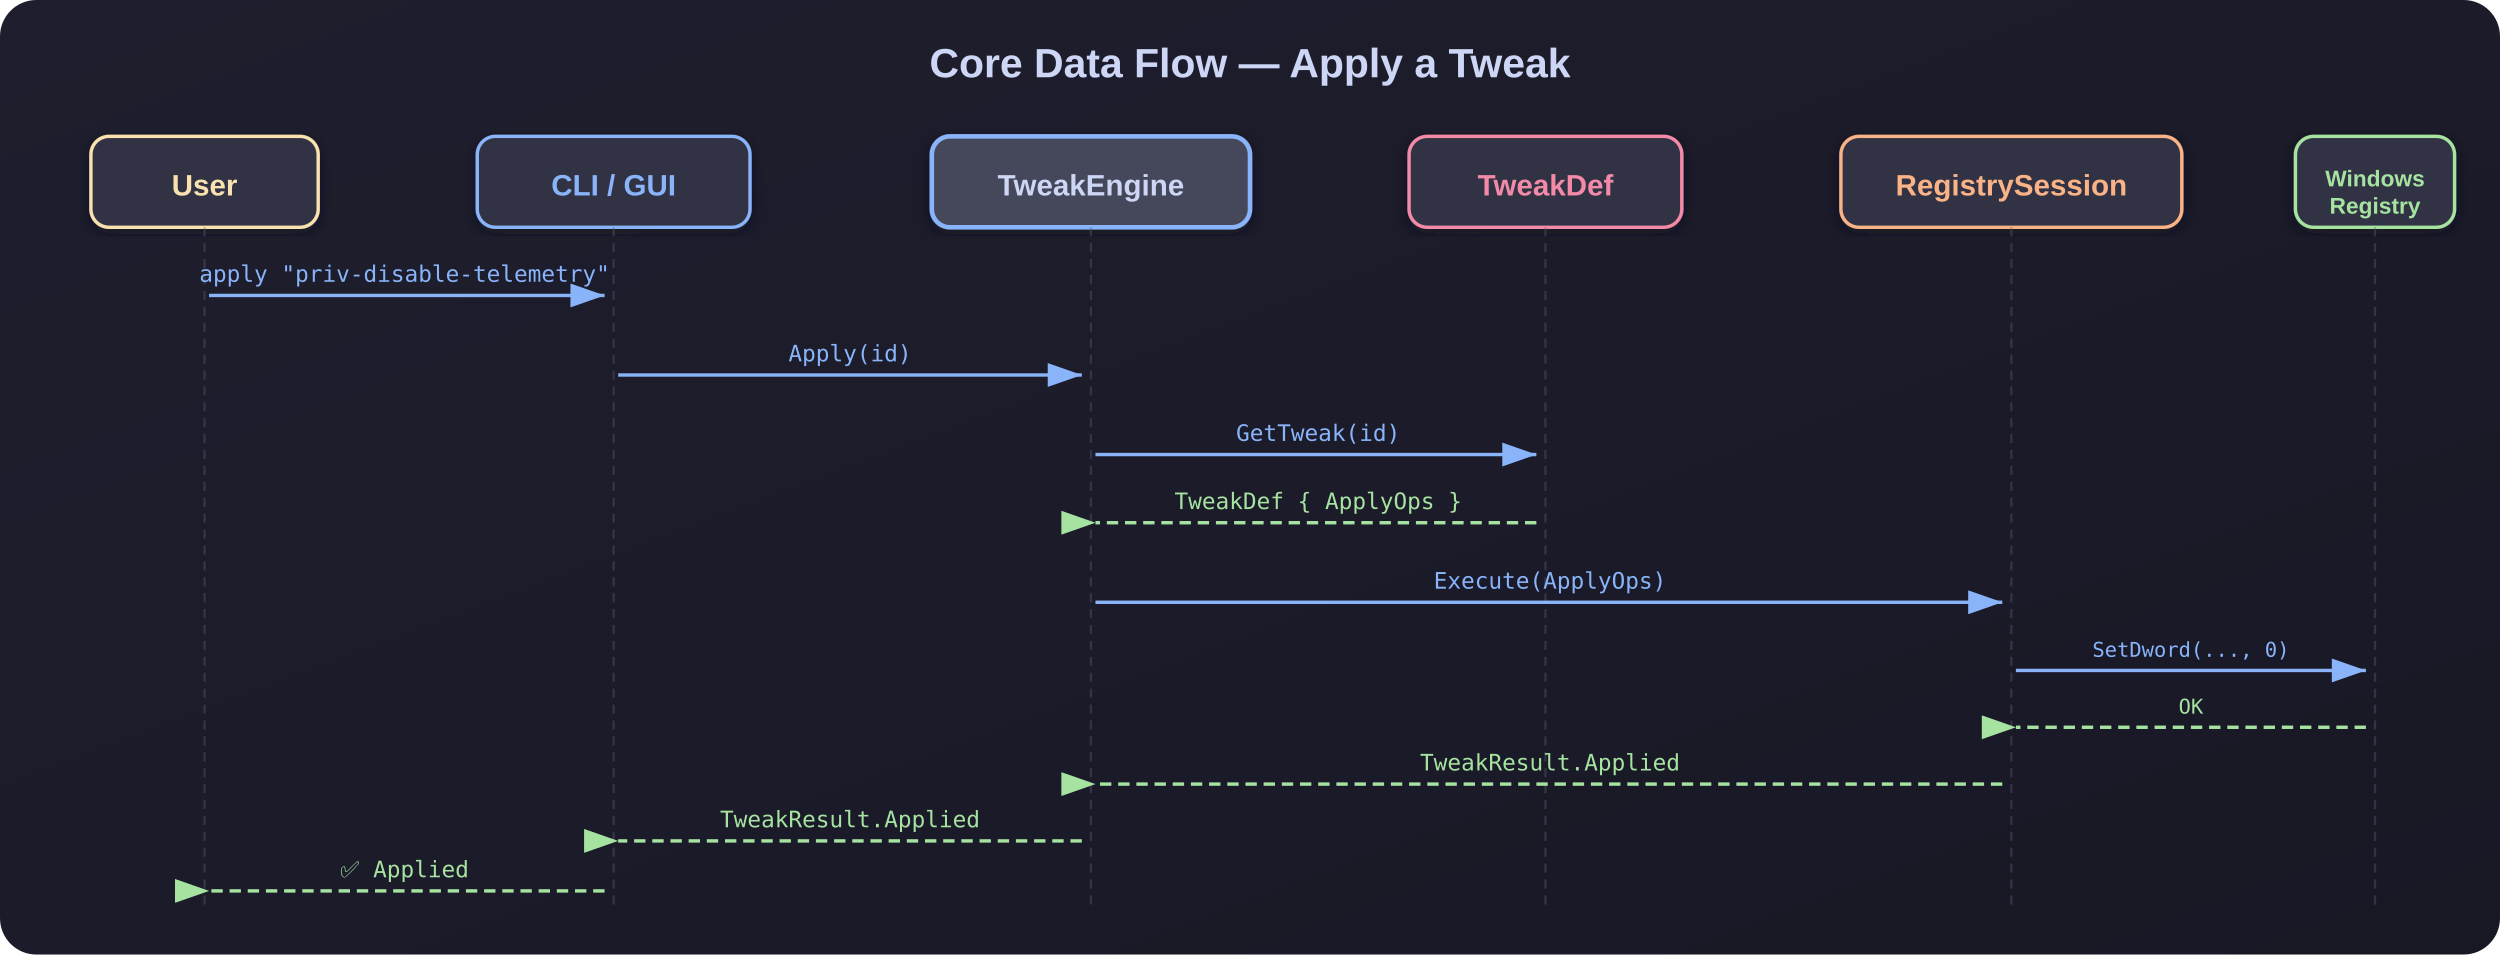
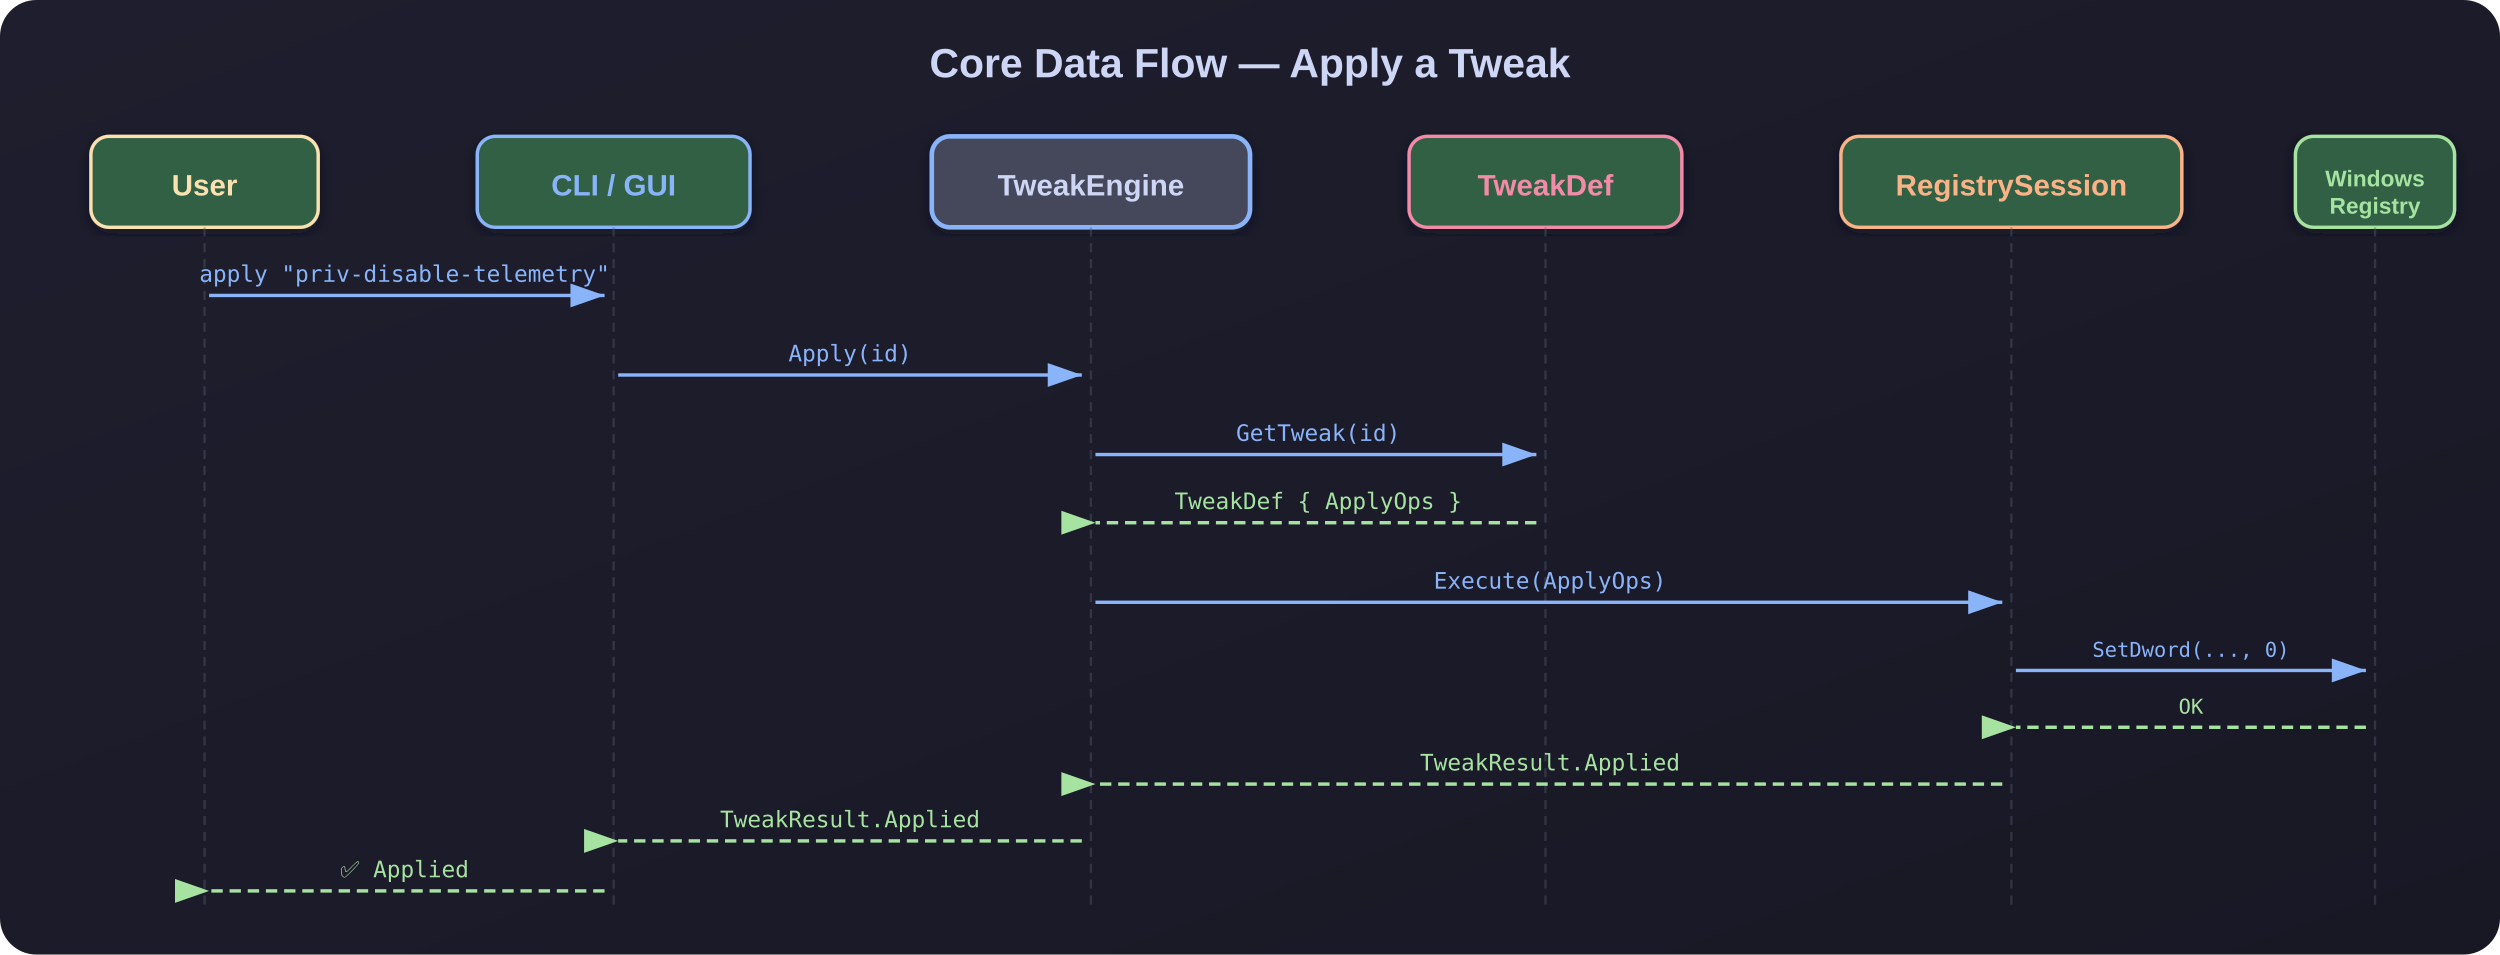
<svg xmlns="http://www.w3.org/2000/svg" width="1100" height="420" viewBox="0 0 1100 420">
  <defs>
    <linearGradient id="bgGrad" x1="0%" y1="0%" x2="100%" y2="100%">
      <stop offset="0%" style="stop-color:#1e1e2e" />
      <stop offset="100%" style="stop-color:#181825" />
    </linearGradient>
    <filter id="shadow">
      <feDropShadow dx="0" dy="2" stdDeviation="3" flood-color="#11111b" flood-opacity="0.5" />
    </filter>
    <marker id="arrowR" markerWidth="10" markerHeight="7" refX="10" refY="3.5" orient="auto">
      <polygon points="0 0, 10 3.5, 0 7" fill="#89b4fa" />
    </marker>
    <marker id="arrowL" markerWidth="10" markerHeight="7" refX="0" refY="3.5" orient="auto">
      <polygon points="10 0, 0 3.5, 10 7" fill="#a6e3a1" />
    </marker>
  </defs>
  <rect width="1100" height="420" fill="url(#bgGrad)" rx="16" />
  <text x="550" y="34" text-anchor="middle" font-family="'Segoe UI', Arial, sans-serif" font-weight="700" font-size="18" fill="#cdd6f4">Core Data Flow — Apply a Tweak</text>
  <g filter="url(#shadow)">
-     <rect x="40" y="60" width="100" height="40" rx="8" fill="#313244" stroke="#f9e2af" stroke-width="1.5" />
+     <rect x="40" y="60" width="100" height="40" rx="8" fill="#316044" stroke="#f9e2af" stroke-width="1.5" />
    <text x="90" y="86" text-anchor="middle" font-family="'Segoe UI', Arial, sans-serif" font-weight="700" font-size="13" fill="#f9e2af">User</text>
  </g>
  <g filter="url(#shadow)">
-     <rect x="210" y="60" width="120" height="40" rx="8" fill="#313244" stroke="#89b4fa" stroke-width="1.5" />
+     <rect x="210" y="60" width="120" height="40" rx="8" fill="#316044" stroke="#89b4fa" stroke-width="1.5" />
    <text x="270" y="86" text-anchor="middle" font-family="'Segoe UI', Arial, sans-serif" font-weight="700" font-size="13" fill="#89b4fa">CLI / GUI</text>
  </g>
  <g filter="url(#shadow)">
    <rect x="410" y="60" width="140" height="40" rx="8" fill="#45475a" stroke="#89b4fa" stroke-width="2" />
    <text x="480" y="86" text-anchor="middle" font-family="'Segoe UI', Arial, sans-serif" font-weight="700" font-size="13" fill="#cdd6f4">TweakEngine</text>
  </g>
  <g filter="url(#shadow)">
-     <rect x="620" y="60" width="120" height="40" rx="8" fill="#313244" stroke="#f38ba8" stroke-width="1.5" />
+     <rect x="620" y="60" width="120" height="40" rx="8" fill="#316044" stroke="#f38ba8" stroke-width="1.5" />
    <text x="680" y="86" text-anchor="middle" font-family="'Segoe UI', Arial, sans-serif" font-weight="700" font-size="13" fill="#f38ba8">TweakDef</text>
  </g>
  <g filter="url(#shadow)">
-     <rect x="810" y="60" width="150" height="40" rx="8" fill="#313244" stroke="#fab387" stroke-width="1.5" />
+     <rect x="810" y="60" width="150" height="40" rx="8" fill="#316044" stroke="#fab387" stroke-width="1.5" />
    <text x="885" y="86" text-anchor="middle" font-family="'Segoe UI', Arial, sans-serif" font-weight="700" font-size="13" fill="#fab387">RegistrySession</text>
  </g>
  <g filter="url(#shadow)">
-     <rect x="1010" y="60" width="70" height="40" rx="8" fill="#313244" stroke="#a6e3a1" stroke-width="1.5" />
+     <rect x="1010" y="60" width="70" height="40" rx="8" fill="#316044" stroke="#a6e3a1" stroke-width="1.5" />
    <text x="1045" y="82" text-anchor="middle" font-family="'Segoe UI', Arial, sans-serif" font-weight="700" font-size="10" fill="#a6e3a1">Windows</text>
    <text x="1045" y="94" text-anchor="middle" font-family="'Segoe UI', Arial, sans-serif" font-weight="700" font-size="10" fill="#a6e3a1">Registry</text>
  </g>
  <line x1="90" y1="100" x2="90" y2="400" stroke="#585b70" stroke-width="1" stroke-dasharray="4 3" opacity="0.4" />
  <line x1="270" y1="100" x2="270" y2="400" stroke="#585b70" stroke-width="1" stroke-dasharray="4 3" opacity="0.4" />
  <line x1="480" y1="100" x2="480" y2="400" stroke="#585b70" stroke-width="1" stroke-dasharray="4 3" opacity="0.4" />
  <line x1="680" y1="100" x2="680" y2="400" stroke="#585b70" stroke-width="1" stroke-dasharray="4 3" opacity="0.4" />
  <line x1="885" y1="100" x2="885" y2="400" stroke="#585b70" stroke-width="1" stroke-dasharray="4 3" opacity="0.4" />
  <line x1="1045" y1="100" x2="1045" y2="400" stroke="#585b70" stroke-width="1" stroke-dasharray="4 3" opacity="0.4" />
  <line x1="92" y1="130" x2="266" y2="130" stroke="#89b4fa" stroke-width="1.5" marker-end="url(#arrowR)" />
  <text x="178" y="124" text-anchor="middle" font-family="'Cascadia Code', monospace" font-size="10" fill="#89b4fa">apply "priv-disable-telemetry"</text>
  <line x1="272" y1="165" x2="476" y2="165" stroke="#89b4fa" stroke-width="1.5" marker-end="url(#arrowR)" />
  <text x="374" y="159" text-anchor="middle" font-family="'Cascadia Code', monospace" font-size="10" fill="#89b4fa">Apply(id)</text>
  <line x1="482" y1="200" x2="676" y2="200" stroke="#89b4fa" stroke-width="1.5" marker-end="url(#arrowR)" />
  <text x="580" y="194" text-anchor="middle" font-family="'Cascadia Code', monospace" font-size="10" fill="#89b4fa">GetTweak(id)</text>
  <line x1="676" y1="230" x2="482" y2="230" stroke="#a6e3a1" stroke-width="1.5" stroke-dasharray="5 3" marker-end="url(#arrowL)" />
  <text x="580" y="224" text-anchor="middle" font-family="'Cascadia Code', monospace" font-size="10" fill="#a6e3a1">TweakDef { ApplyOps }</text>
  <line x1="482" y1="265" x2="881" y2="265" stroke="#89b4fa" stroke-width="1.5" marker-end="url(#arrowR)" />
  <text x="682" y="259" text-anchor="middle" font-family="'Cascadia Code', monospace" font-size="10" fill="#89b4fa">Execute(ApplyOps)</text>
  <line x1="887" y1="295" x2="1041" y2="295" stroke="#89b4fa" stroke-width="1.5" marker-end="url(#arrowR)" />
  <text x="964" y="289" text-anchor="middle" font-family="'Cascadia Code', monospace" font-size="9" fill="#89b4fa">SetDword(..., 0)</text>
  <line x1="1041" y1="320" x2="887" y2="320" stroke="#a6e3a1" stroke-width="1.5" stroke-dasharray="5 3" marker-end="url(#arrowL)" />
  <text x="964" y="314" text-anchor="middle" font-family="'Cascadia Code', monospace" font-size="9" fill="#a6e3a1">OK</text>
  <line x1="881" y1="345" x2="482" y2="345" stroke="#a6e3a1" stroke-width="1.5" stroke-dasharray="5 3" marker-end="url(#arrowL)" />
  <text x="682" y="339" text-anchor="middle" font-family="'Cascadia Code', monospace" font-size="10" fill="#a6e3a1">TweakResult.Applied</text>
  <line x1="476" y1="370" x2="272" y2="370" stroke="#a6e3a1" stroke-width="1.5" stroke-dasharray="5 3" marker-end="url(#arrowL)" />
  <text x="374" y="364" text-anchor="middle" font-family="'Cascadia Code', monospace" font-size="10" fill="#a6e3a1">TweakResult.Applied</text>
  <line x1="266" y1="392" x2="92" y2="392" stroke="#a6e3a1" stroke-width="1.5" stroke-dasharray="5 3" marker-end="url(#arrowL)" />
  <text x="178" y="386" text-anchor="middle" font-family="'Cascadia Code', monospace" font-size="10" fill="#a6e3a1">✅ Applied</text>
</svg>
